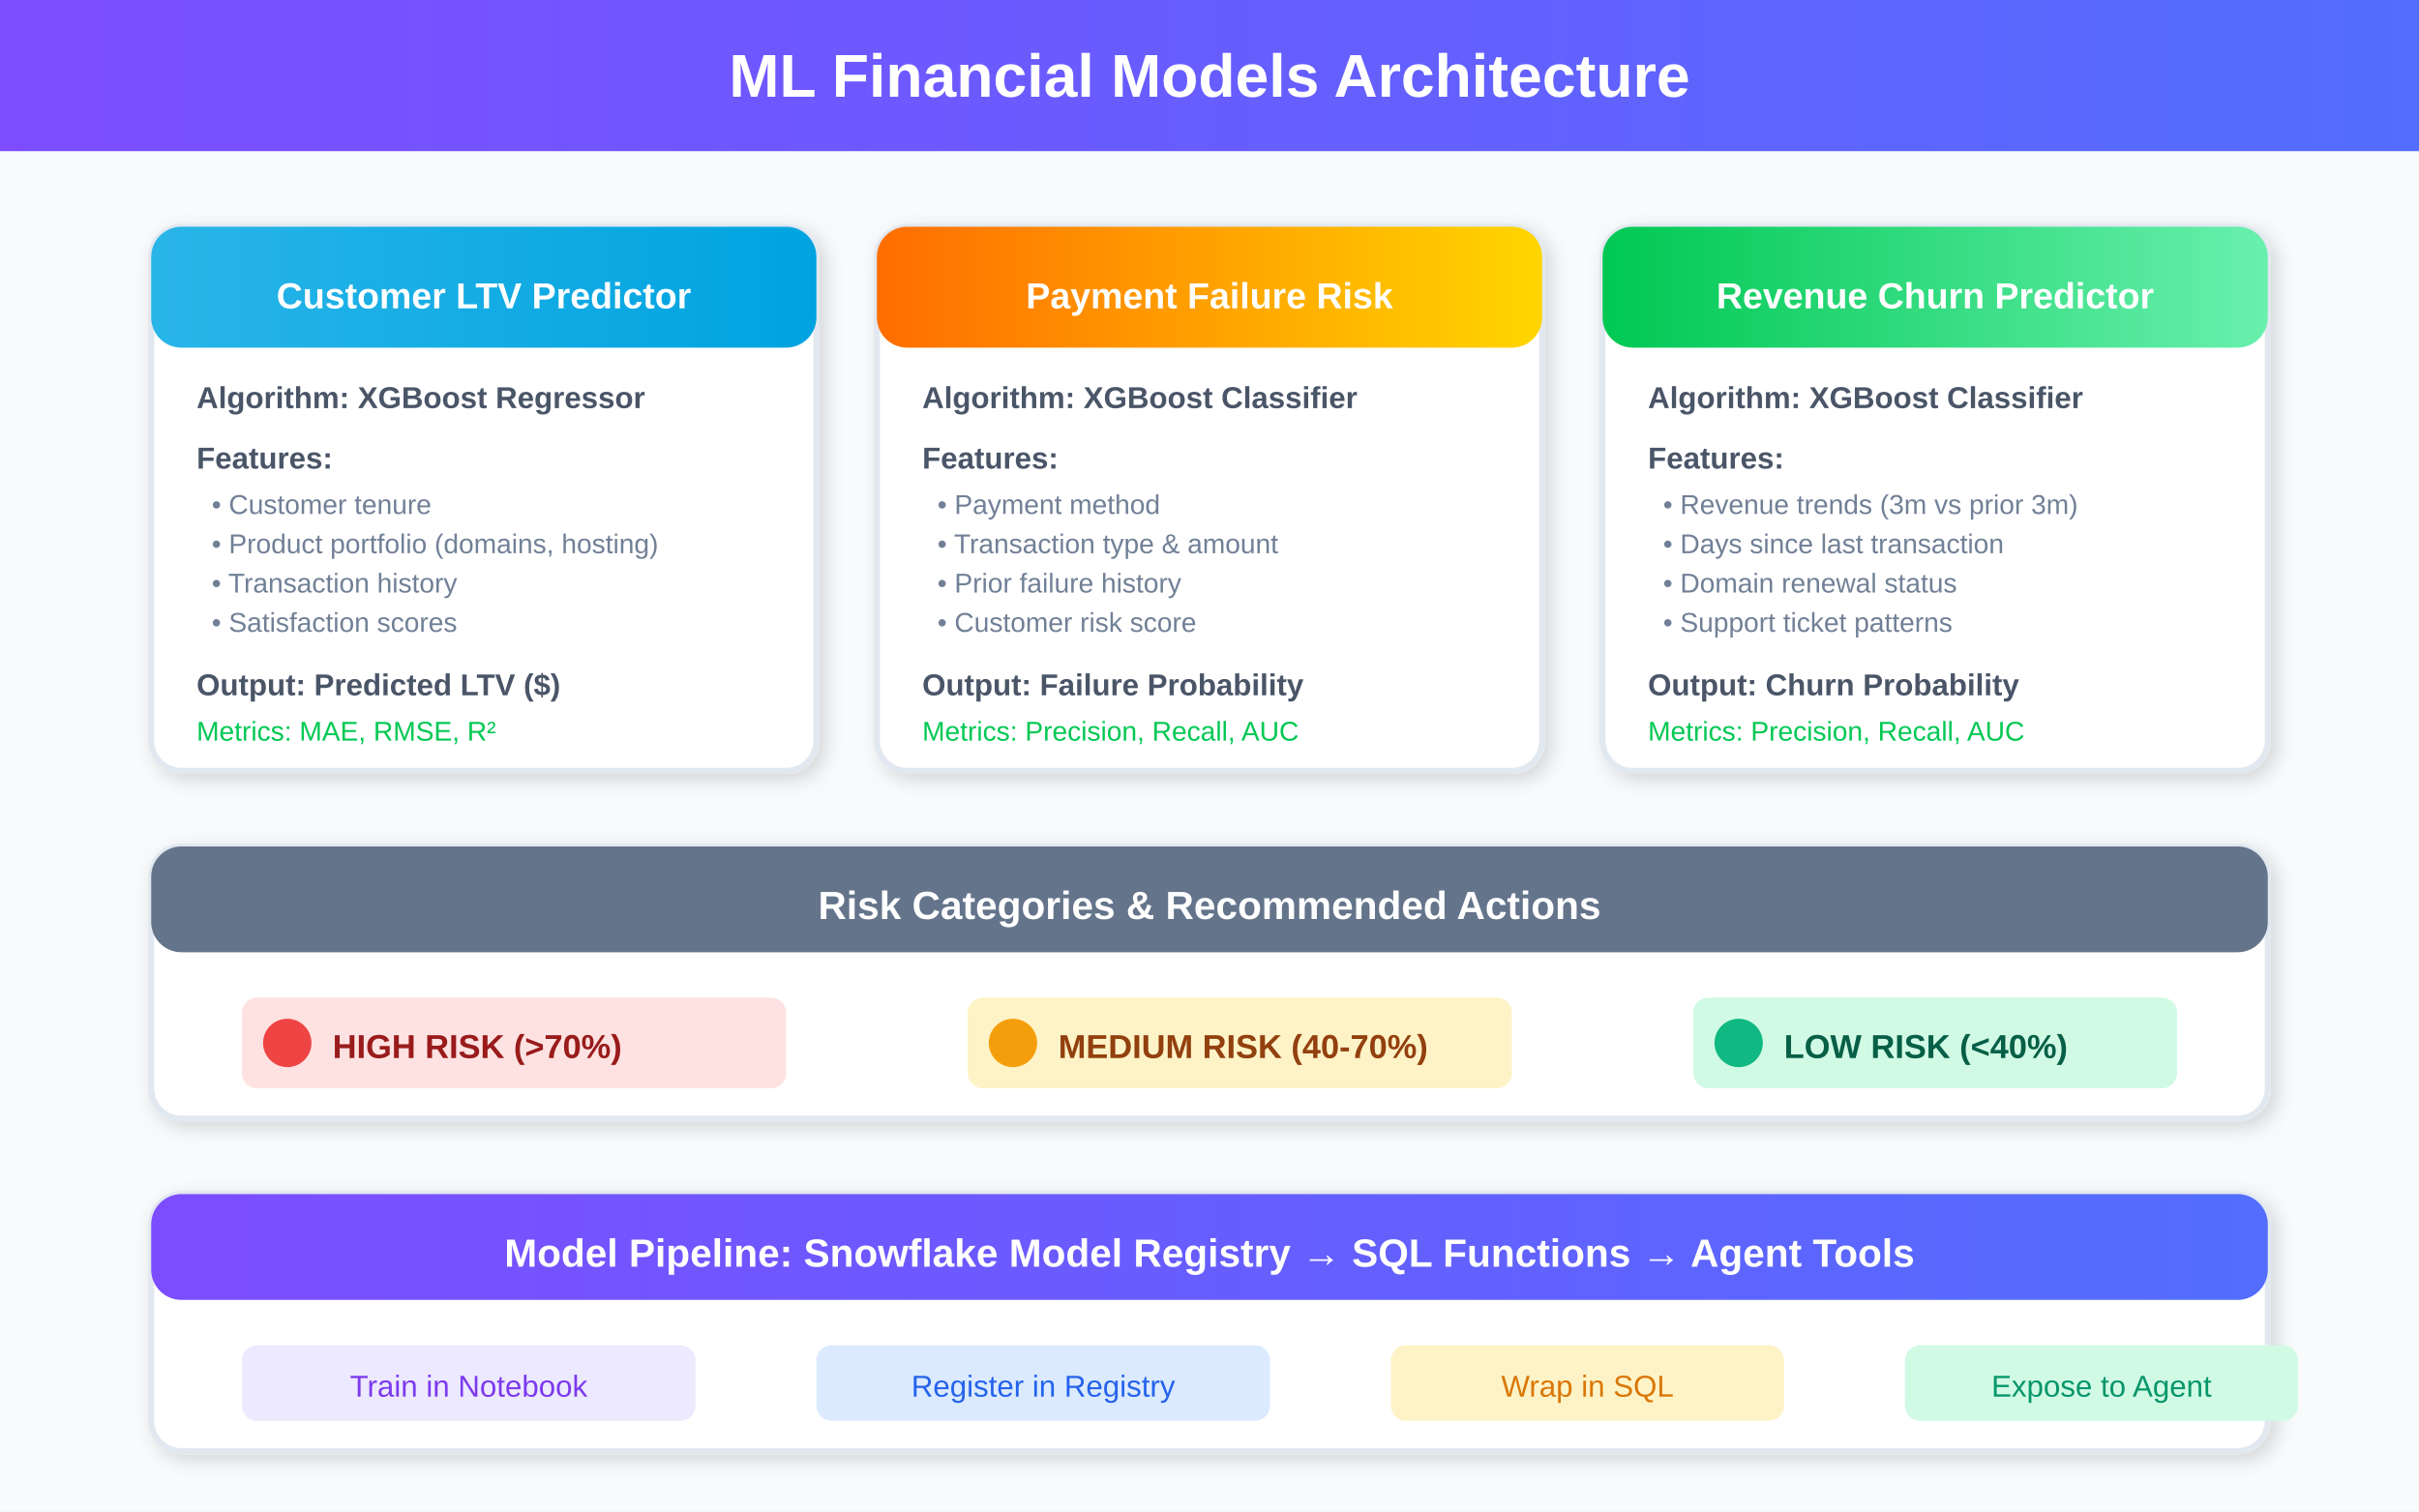
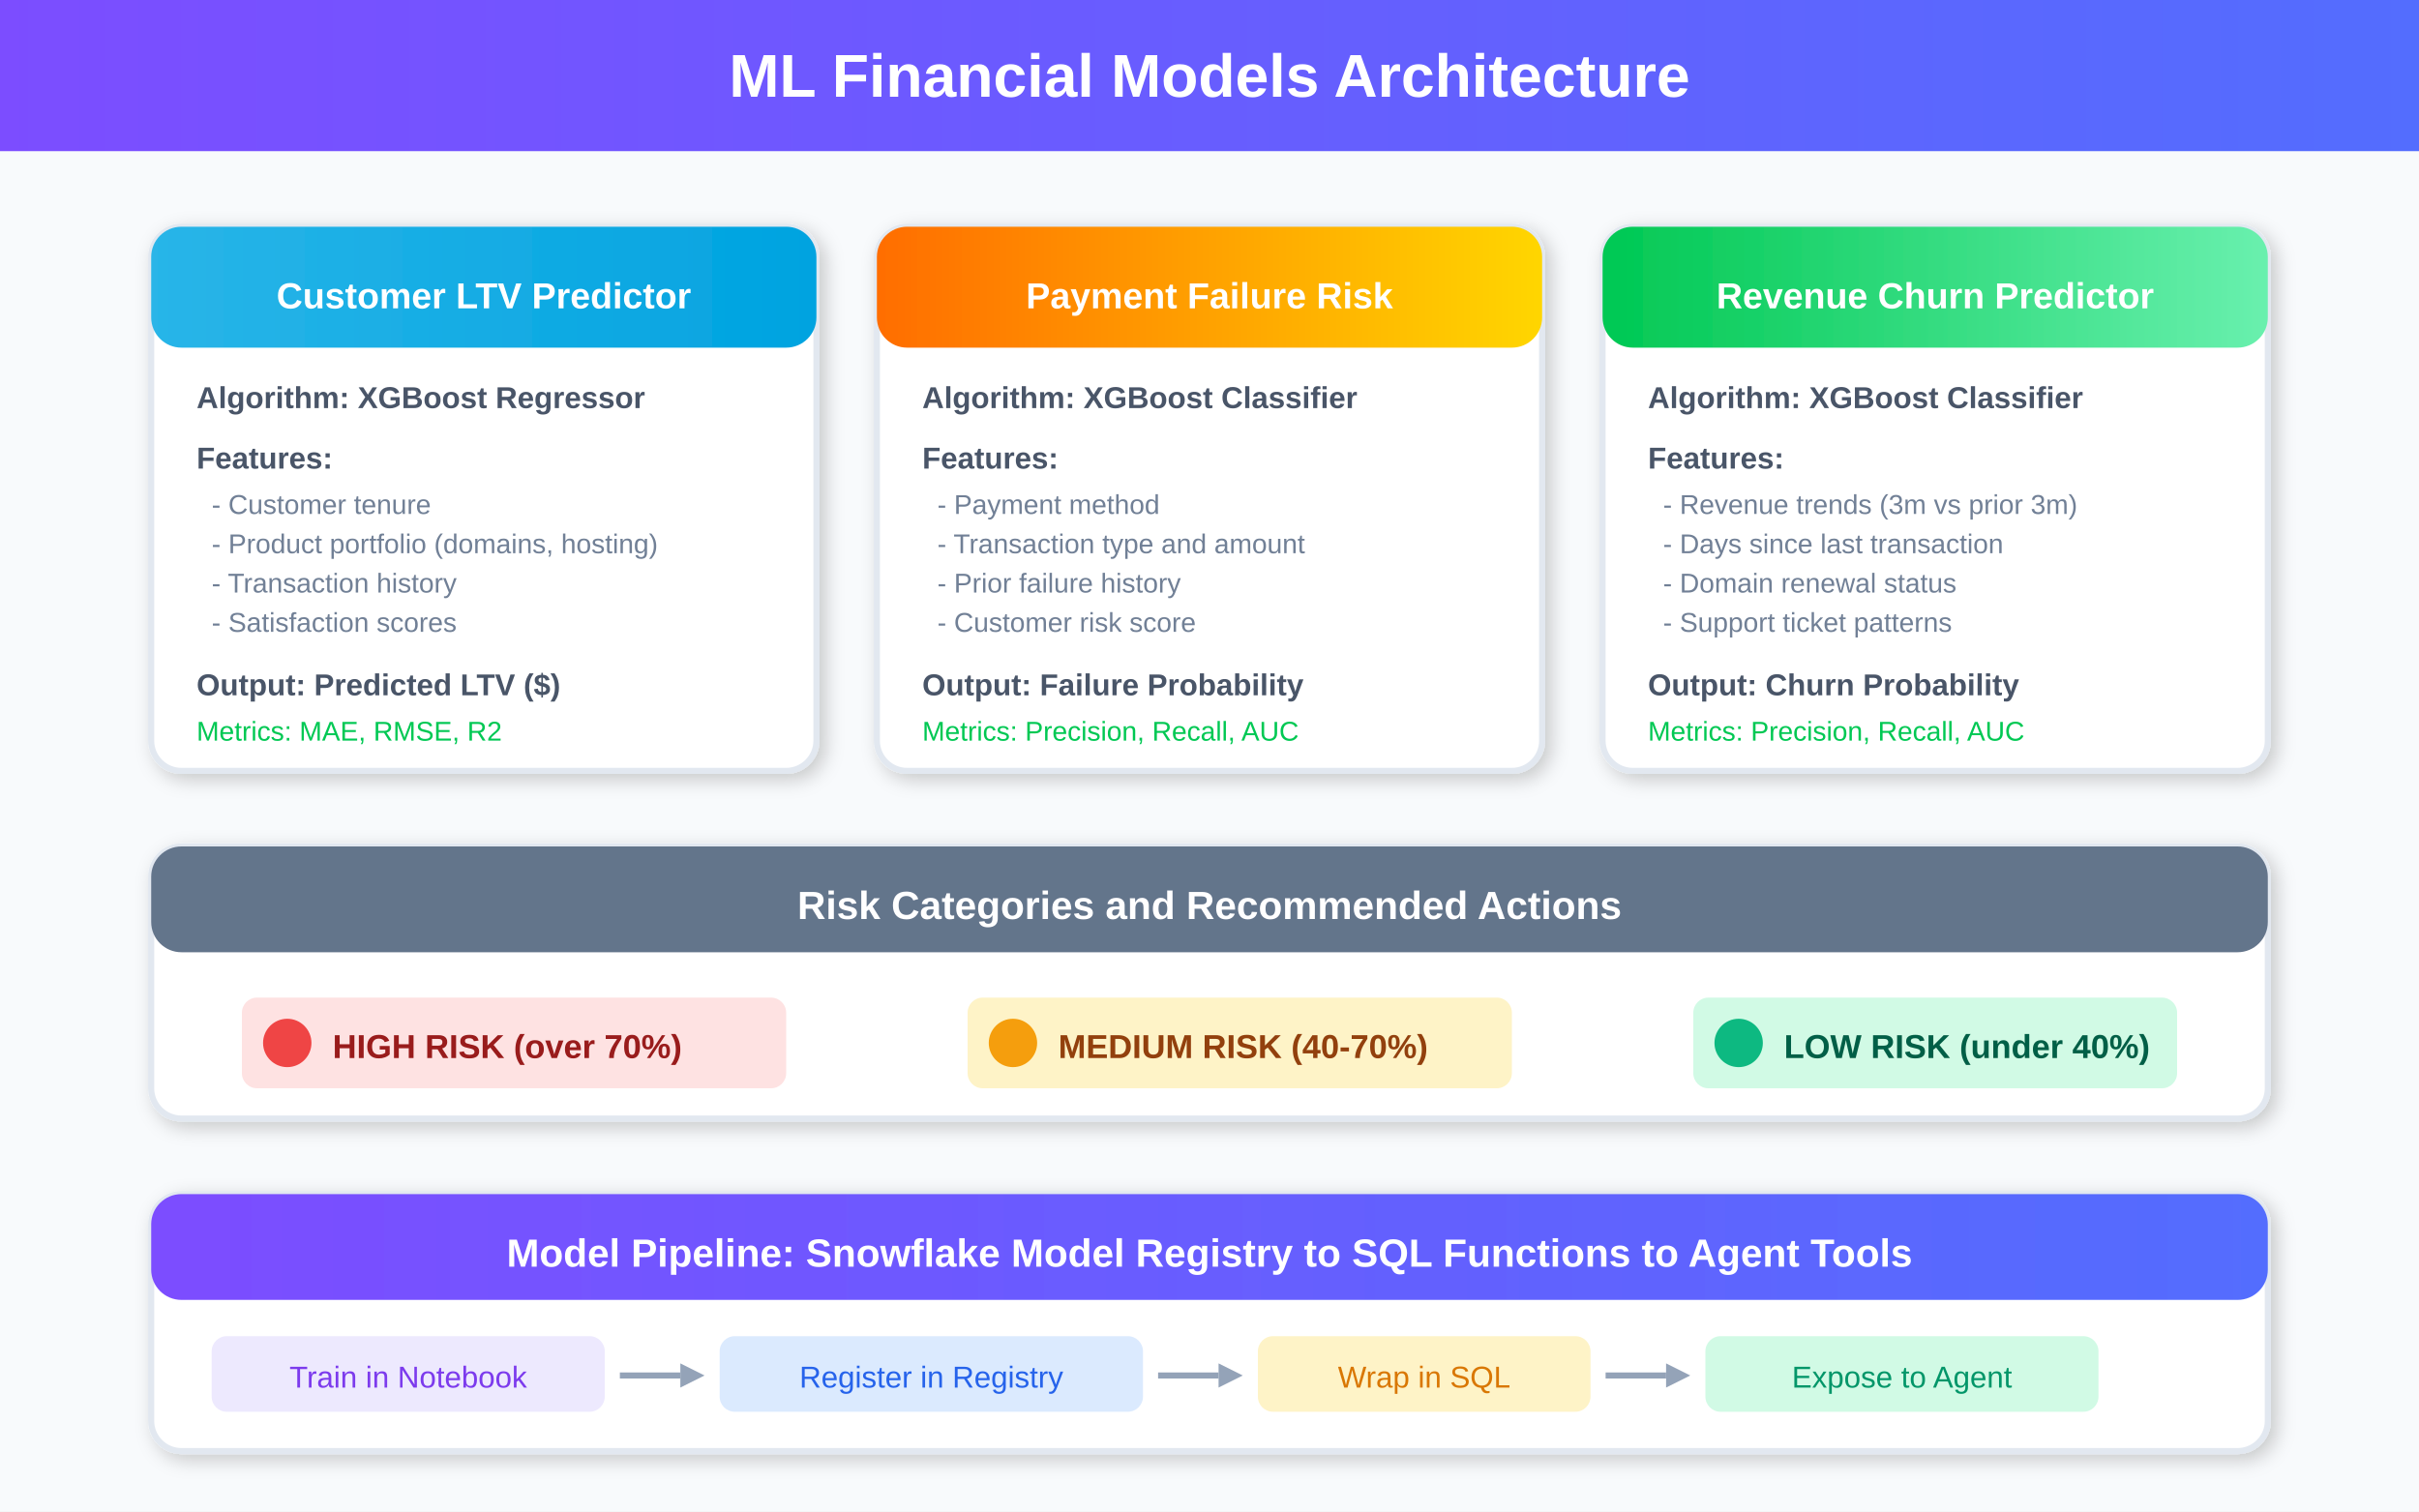
- <svg xmlns="http://www.w3.org/2000/svg" viewBox="0 0 800 500">
+ <svg xmlns="http://www.w3.org/2000/svg" version="1.1" viewBox="0 0 800 500">
  <defs>
+     <filter id="shadow" x="-10%" y="-10%" width="130%" height="130%">
+       <feGaussianBlur in="SourceAlpha" stdDeviation="3" />
+       <feOffset dx="2" dy="2" result="offsetblur" />
+       <feComponentTransfer>
+         <feFuncA type="linear" slope="0.2" />
+       </feComponentTransfer>
+       <feMerge>
+         <feMergeNode />
+         <feMergeNode in="SourceGraphic" />
+       </feMerge>
+     </filter>
    <linearGradient id="purpleGrad" x1="0%" y1="0%" x2="100%" y2="0%">
      <stop offset="0%" style="stop-color:#7C4DFF" />
      <stop offset="100%" style="stop-color:#536DFE" />
    </linearGradient>
    <linearGradient id="blueGrad" x1="0%" y1="0%" x2="100%" y2="0%">
      <stop offset="0%" style="stop-color:#29B5E8" />
      <stop offset="100%" style="stop-color:#00A3E0" />
    </linearGradient>
    <linearGradient id="greenGrad" x1="0%" y1="0%" x2="100%" y2="0%">
      <stop offset="0%" style="stop-color:#00C853" />
      <stop offset="100%" style="stop-color:#69F0AE" />
    </linearGradient>
    <linearGradient id="orangeGrad" x1="0%" y1="0%" x2="100%" y2="0%">
      <stop offset="0%" style="stop-color:#FF6D00" />
      <stop offset="100%" style="stop-color:#FFD600" />
    </linearGradient>
-     <filter id="shadow" x="-20%" y="-20%" width="140%" height="140%">
-       <feDropShadow dx="2" dy="2" stdDeviation="3" flood-opacity="0.15" />
-     </filter>
  </defs>
  <rect width="800" height="500" fill="#f8fafc" />
  <rect x="0" y="0" width="800" height="50" fill="url(#purpleGrad)" />
  <text x="400" y="32" font-family="Arial, sans-serif" font-size="20" font-weight="bold" fill="white" text-anchor="middle">ML Financial Models Architecture</text>
-   <g transform="translate(50, 75)">
-     <rect width="220" height="180" rx="10" fill="white" stroke="#e2e8f0" stroke-width="2" filter="url(#shadow)" />
+   <g transform="translate(50, 75)" filter="url(#shadow)">
+     <rect width="220" height="180" rx="10" fill="white" stroke="#e2e8f0" stroke-width="2" />
    <rect width="220" height="40" rx="10" fill="url(#blueGrad)" />
    <text x="110" y="27" font-family="Arial, sans-serif" font-size="12" font-weight="bold" fill="white" text-anchor="middle">Customer LTV Predictor</text>
    <text x="15" y="60" font-family="Arial, sans-serif" font-size="10" fill="#4a5568" font-weight="bold">Algorithm: XGBoost Regressor</text>
    <text x="15" y="80" font-family="Arial, sans-serif" font-size="10" fill="#4a5568" font-weight="bold">Features:</text>
-     <text x="20" y="95" font-family="Arial, sans-serif" font-size="9" fill="#718096">• Customer tenure</text>
-     <text x="20" y="108" font-family="Arial, sans-serif" font-size="9" fill="#718096">• Product portfolio (domains, hosting)</text>
-     <text x="20" y="121" font-family="Arial, sans-serif" font-size="9" fill="#718096">• Transaction history</text>
-     <text x="20" y="134" font-family="Arial, sans-serif" font-size="9" fill="#718096">• Satisfaction scores</text>
+     <text x="20" y="95" font-family="Arial, sans-serif" font-size="9" fill="#718096">- Customer tenure</text>
+     <text x="20" y="108" font-family="Arial, sans-serif" font-size="9" fill="#718096">- Product portfolio (domains, hosting)</text>
+     <text x="20" y="121" font-family="Arial, sans-serif" font-size="9" fill="#718096">- Transaction history</text>
+     <text x="20" y="134" font-family="Arial, sans-serif" font-size="9" fill="#718096">- Satisfaction scores</text>
    <text x="15" y="155" font-family="Arial, sans-serif" font-size="10" fill="#4a5568" font-weight="bold">Output: Predicted LTV ($)</text>
-     <text x="15" y="170" font-family="Arial, sans-serif" font-size="9" fill="#00C853">Metrics: MAE, RMSE, R²</text>
+     <text x="15" y="170" font-family="Arial, sans-serif" font-size="9" fill="#00C853">Metrics: MAE, RMSE, R2</text>
  </g>
-   <g transform="translate(290, 75)">
-     <rect width="220" height="180" rx="10" fill="white" stroke="#e2e8f0" stroke-width="2" filter="url(#shadow)" />
+   <g transform="translate(290, 75)" filter="url(#shadow)">
+     <rect width="220" height="180" rx="10" fill="white" stroke="#e2e8f0" stroke-width="2" />
    <rect width="220" height="40" rx="10" fill="url(#orangeGrad)" />
    <text x="110" y="27" font-family="Arial, sans-serif" font-size="12" font-weight="bold" fill="white" text-anchor="middle">Payment Failure Risk</text>
    <text x="15" y="60" font-family="Arial, sans-serif" font-size="10" fill="#4a5568" font-weight="bold">Algorithm: XGBoost Classifier</text>
    <text x="15" y="80" font-family="Arial, sans-serif" font-size="10" fill="#4a5568" font-weight="bold">Features:</text>
-     <text x="20" y="95" font-family="Arial, sans-serif" font-size="9" fill="#718096">• Payment method</text>
-     <text x="20" y="108" font-family="Arial, sans-serif" font-size="9" fill="#718096">• Transaction type &amp; amount</text>
-     <text x="20" y="121" font-family="Arial, sans-serif" font-size="9" fill="#718096">• Prior failure history</text>
-     <text x="20" y="134" font-family="Arial, sans-serif" font-size="9" fill="#718096">• Customer risk score</text>
+     <text x="20" y="95" font-family="Arial, sans-serif" font-size="9" fill="#718096">- Payment method</text>
+     <text x="20" y="108" font-family="Arial, sans-serif" font-size="9" fill="#718096">- Transaction type and amount</text>
+     <text x="20" y="121" font-family="Arial, sans-serif" font-size="9" fill="#718096">- Prior failure history</text>
+     <text x="20" y="134" font-family="Arial, sans-serif" font-size="9" fill="#718096">- Customer risk score</text>
    <text x="15" y="155" font-family="Arial, sans-serif" font-size="10" fill="#4a5568" font-weight="bold">Output: Failure Probability</text>
    <text x="15" y="170" font-family="Arial, sans-serif" font-size="9" fill="#00C853">Metrics: Precision, Recall, AUC</text>
  </g>
-   <g transform="translate(530, 75)">
-     <rect width="220" height="180" rx="10" fill="white" stroke="#e2e8f0" stroke-width="2" filter="url(#shadow)" />
+   <g transform="translate(530, 75)" filter="url(#shadow)">
+     <rect width="220" height="180" rx="10" fill="white" stroke="#e2e8f0" stroke-width="2" />
    <rect width="220" height="40" rx="10" fill="url(#greenGrad)" />
    <text x="110" y="27" font-family="Arial, sans-serif" font-size="12" font-weight="bold" fill="white" text-anchor="middle">Revenue Churn Predictor</text>
    <text x="15" y="60" font-family="Arial, sans-serif" font-size="10" fill="#4a5568" font-weight="bold">Algorithm: XGBoost Classifier</text>
    <text x="15" y="80" font-family="Arial, sans-serif" font-size="10" fill="#4a5568" font-weight="bold">Features:</text>
-     <text x="20" y="95" font-family="Arial, sans-serif" font-size="9" fill="#718096">• Revenue trends (3m vs prior 3m)</text>
-     <text x="20" y="108" font-family="Arial, sans-serif" font-size="9" fill="#718096">• Days since last transaction</text>
-     <text x="20" y="121" font-family="Arial, sans-serif" font-size="9" fill="#718096">• Domain renewal status</text>
-     <text x="20" y="134" font-family="Arial, sans-serif" font-size="9" fill="#718096">• Support ticket patterns</text>
+     <text x="20" y="95" font-family="Arial, sans-serif" font-size="9" fill="#718096">- Revenue trends (3m vs prior 3m)</text>
+     <text x="20" y="108" font-family="Arial, sans-serif" font-size="9" fill="#718096">- Days since last transaction</text>
+     <text x="20" y="121" font-family="Arial, sans-serif" font-size="9" fill="#718096">- Domain renewal status</text>
+     <text x="20" y="134" font-family="Arial, sans-serif" font-size="9" fill="#718096">- Support ticket patterns</text>
    <text x="15" y="155" font-family="Arial, sans-serif" font-size="10" fill="#4a5568" font-weight="bold">Output: Churn Probability</text>
    <text x="15" y="170" font-family="Arial, sans-serif" font-size="9" fill="#00C853">Metrics: Precision, Recall, AUC</text>
  </g>
-   <g transform="translate(50, 280)">
-     <rect width="700" height="90" rx="10" fill="white" stroke="#e2e8f0" stroke-width="2" filter="url(#shadow)" />
+   <g transform="translate(50, 280)" filter="url(#shadow)">
+     <rect width="700" height="90" rx="10" fill="white" stroke="#e2e8f0" stroke-width="2" />
    <rect width="700" height="35" rx="10" fill="#64748b" />
-     <text x="350" y="24" font-family="Arial, sans-serif" font-size="13" font-weight="bold" fill="white" text-anchor="middle">Risk Categories &amp; Recommended Actions</text>
+     <text x="350" y="24" font-family="Arial, sans-serif" font-size="13" font-weight="bold" fill="white" text-anchor="middle">Risk Categories and Recommended Actions</text>
    <g transform="translate(30, 50)">
      <rect width="180" height="30" rx="5" fill="#fee2e2" />
      <circle cx="15" cy="15" r="8" fill="#ef4444" />
-       <text x="30" y="20" font-family="Arial, sans-serif" font-size="11" fill="#991b1b" font-weight="bold">HIGH RISK (&gt;70%)</text>
+       <text x="30" y="20" font-family="Arial, sans-serif" font-size="11" fill="#991b1b" font-weight="bold">HIGH RISK (over 70%)</text>
    </g>
    <text x="80" y="355" font-family="Arial, sans-serif" font-size="9" fill="#718096">Immediate action required</text>
    <g transform="translate(270, 50)">
      <rect width="180" height="30" rx="5" fill="#fef3c7" />
      <circle cx="15" cy="15" r="8" fill="#f59e0b" />
      <text x="30" y="20" font-family="Arial, sans-serif" font-size="11" fill="#92400e" font-weight="bold">MEDIUM RISK (40-70%)</text>
    </g>
    <text x="320" y="355" font-family="Arial, sans-serif" font-size="9" fill="#718096">Schedule proactive outreach</text>
    <g transform="translate(510, 50)">
      <rect width="160" height="30" rx="5" fill="#d1fae5" />
      <circle cx="15" cy="15" r="8" fill="#10b981" />
-       <text x="30" y="20" font-family="Arial, sans-serif" font-size="11" fill="#065f46" font-weight="bold">LOW RISK (&lt;40%)</text>
+       <text x="30" y="20" font-family="Arial, sans-serif" font-size="11" fill="#065f46" font-weight="bold">LOW RISK (under 40%)</text>
    </g>
    <text x="545" y="355" font-family="Arial, sans-serif" font-size="9" fill="#718096">Standard engagement</text>
  </g>
-   <g transform="translate(50, 395)">
-     <rect width="700" height="85" rx="10" fill="white" stroke="#e2e8f0" stroke-width="2" filter="url(#shadow)" />
+   <g transform="translate(50, 395)" filter="url(#shadow)">
+     <rect width="700" height="85" rx="10" fill="white" stroke="#e2e8f0" stroke-width="2" />
    <rect width="700" height="35" rx="10" fill="url(#purpleGrad)" />
-     <text x="350" y="24" font-family="Arial, sans-serif" font-size="13" font-weight="bold" fill="white" text-anchor="middle">Model Pipeline: Snowflake Model Registry → SQL Functions → Agent Tools</text>
-     <g transform="translate(30, 50)">
-       <rect width="150" height="25" rx="5" fill="#ede9fe" />
-       <text x="75" y="17" font-family="Arial, sans-serif" font-size="10" fill="#7c3aed" text-anchor="middle">Train in Notebook</text>
+     <text x="350" y="24" font-family="Arial, sans-serif" font-size="13" font-weight="bold" fill="white" text-anchor="middle">Model Pipeline: Snowflake Model Registry to SQL Functions to Agent Tools</text>
+     <g transform="translate(20, 47)">
+       <rect width="130" height="25" rx="5" fill="#ede9fe" />
+       <text x="65" y="17" font-family="Arial, sans-serif" font-size="10" fill="#7c3aed" text-anchor="middle">Train in Notebook</text>
    </g>
-     <text x="195" y="457" font-family="Arial, sans-serif" font-size="16" fill="#94a3b8">→</text>
-     <g transform="translate(220, 50)">
-       <rect width="150" height="25" rx="5" fill="#dbeafe" />
-       <text x="75" y="17" font-family="Arial, sans-serif" font-size="10" fill="#2563eb" text-anchor="middle">Register in Registry</text>
+     <line x1="155" y1="60" x2="175" y2="60" stroke="#94a3b8" stroke-width="2" />
+     <polygon points="175,56 183,60 175,64" fill="#94a3b8" />
+     <g transform="translate(188, 47)">
+       <rect width="140" height="25" rx="5" fill="#dbeafe" />
+       <text x="70" y="17" font-family="Arial, sans-serif" font-size="10" fill="#2563eb" text-anchor="middle">Register in Registry</text>
    </g>
-     <text x="385" y="457" font-family="Arial, sans-serif" font-size="16" fill="#94a3b8">→</text>
-     <g transform="translate(410, 50)">
-       <rect width="130" height="25" rx="5" fill="#fef3c7" />
-       <text x="65" y="17" font-family="Arial, sans-serif" font-size="10" fill="#d97706" text-anchor="middle">Wrap in SQL</text>
+     <line x1="333" y1="60" x2="353" y2="60" stroke="#94a3b8" stroke-width="2" />
+     <polygon points="353,56 361,60 353,64" fill="#94a3b8" />
+     <g transform="translate(366, 47)">
+       <rect width="110" height="25" rx="5" fill="#fef3c7" />
+       <text x="55" y="17" font-family="Arial, sans-serif" font-size="10" fill="#d97706" text-anchor="middle">Wrap in SQL</text>
    </g>
-     <text x="555" y="457" font-family="Arial, sans-serif" font-size="16" fill="#94a3b8">→</text>
-     <g transform="translate(580, 50)">
+     <line x1="481" y1="60" x2="501" y2="60" stroke="#94a3b8" stroke-width="2" />
+     <polygon points="501,56 509,60 501,64" fill="#94a3b8" />
+     <g transform="translate(514, 47)">
      <rect width="130" height="25" rx="5" fill="#d1fae5" />
      <text x="65" y="17" font-family="Arial, sans-serif" font-size="10" fill="#059669" text-anchor="middle">Expose to Agent</text>
    </g>
  </g>
</svg>
